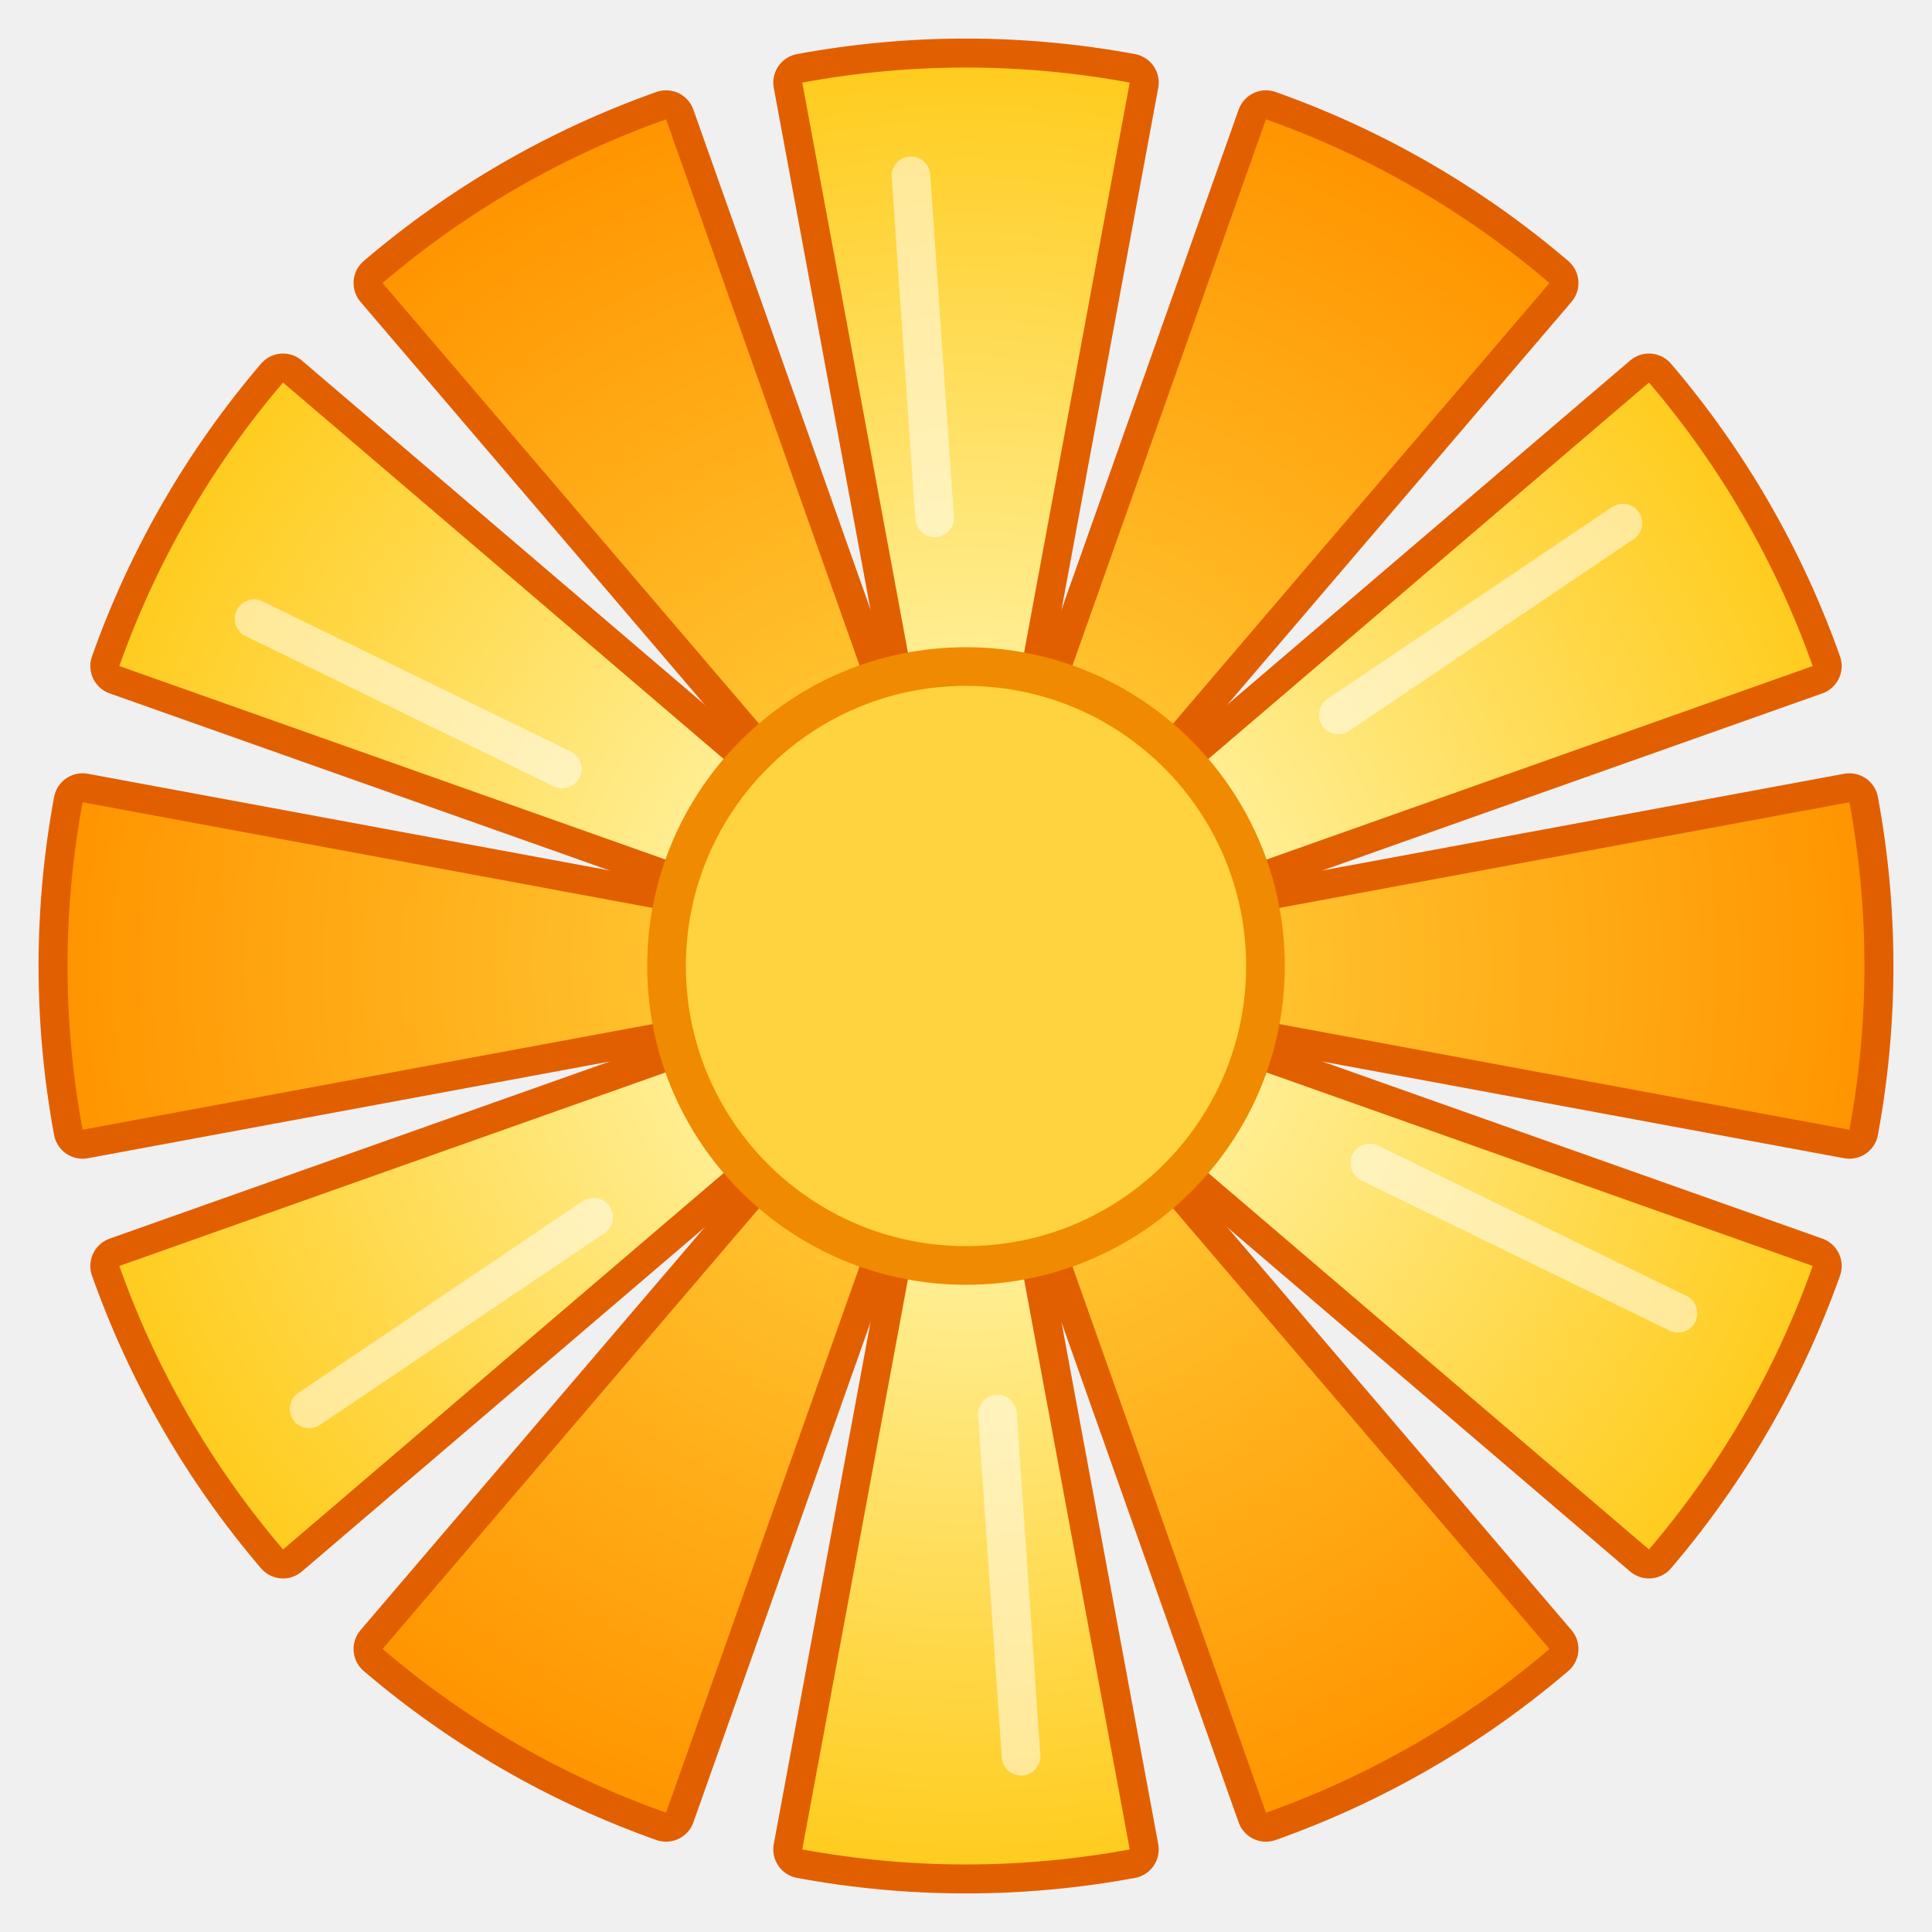
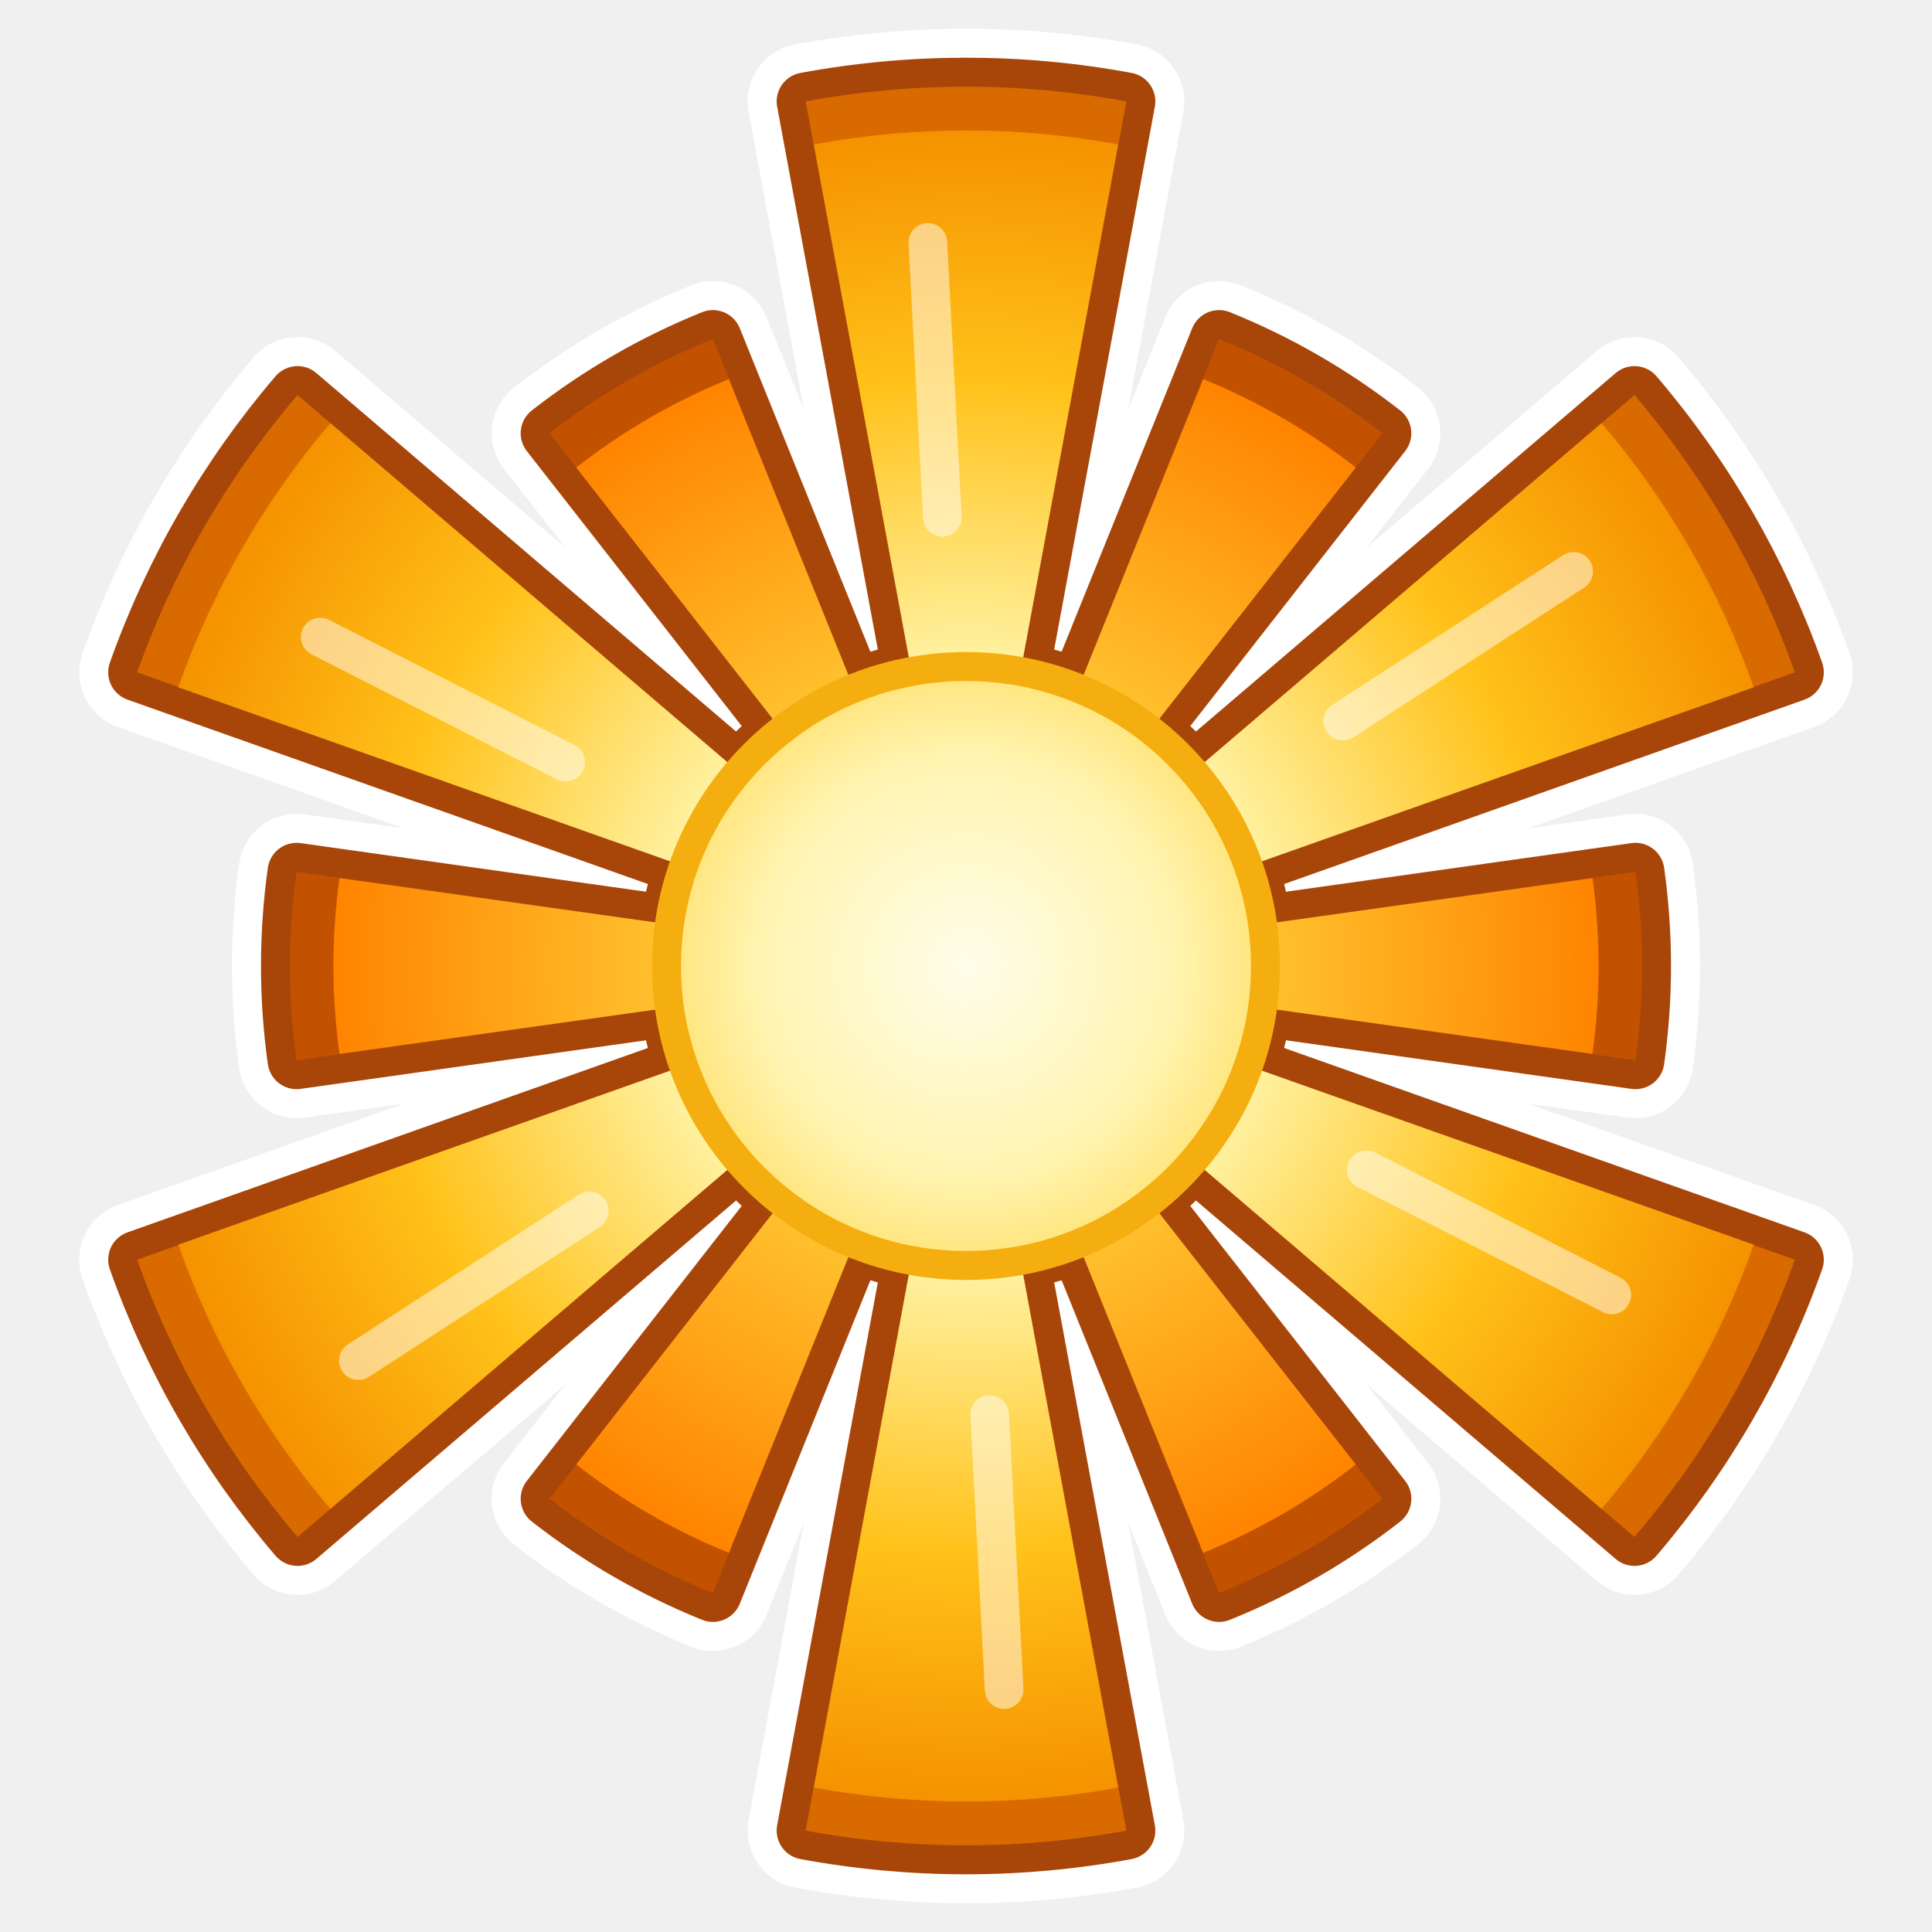
<svg xmlns="http://www.w3.org/2000/svg" viewBox="0 0 400 400" width="400" height="400">
  <defs>
-     <radialGradient id="a" cx="200" cy="200" r="186" gradientUnits="userSpaceOnUse">
-       <stop offset="0.3" stop-color="#FFF09A" />
-       <stop offset="1" stop-color="#FFCC1F" />
+     <radialGradient id="a" cx="200" cy="200" r="173" gradientUnits="userSpaceOnUse">
+       <stop offset="0.35" stop-color="#FFF4A8" />
+       <stop offset="0.7" stop-color="#FFC21A" />
+       <stop offset="1" stop-color="#F59200" />
    </radialGradient>
-     <radialGradient id="c" cx="200" cy="200" r="186" gradientUnits="userSpaceOnUse">
-       <stop offset="0.3" stop-color="#FFC531" />
-       <stop offset="1" stop-color="#FF9500" />
+     <radialGradient id="c" cx="200" cy="200" r="131" gradientUnits="userSpaceOnUse">
+       <stop offset="0.45" stop-color="#FFC531" />
+       <stop offset="1" stop-color="#FF8400" />
+     </radialGradient>
+     <radialGradient id="hub" cx="200" cy="200" r="62" gradientUnits="userSpaceOnUse">
+       <stop offset="0" stop-color="#FFFDEA" />
+       <stop offset="0.7" stop-color="#FFF4B0" />
+       <stop offset="1" stop-color="#FFE47A" />
    </radialGradient>
  </defs>
-   <path d="M200,200 L166.1,17.1 A186,186 0 0,1 233.9,17.1 Z" fill="#E25F00" stroke="#E25F00" stroke-width="12" stroke-linejoin="round" />
-   <path d="M200,200 L262.1,24.7 A186,186 0 0,1 320.8,58.6 Z" fill="#E25F00" stroke="#E25F00" stroke-width="12" stroke-linejoin="round" />
-   <path d="M200,200 L341.4,79.2 A186,186 0 0,1 375.3,137.9 Z" fill="#E25F00" stroke="#E25F00" stroke-width="12" stroke-linejoin="round" />
-   <path d="M200,200 L382.9,166.1 A186,186 0 0,1 382.9,233.9 Z" fill="#E25F00" stroke="#E25F00" stroke-width="12" stroke-linejoin="round" />
-   <path d="M200,200 L375.3,262.1 A186,186 0 0,1 341.4,320.8 Z" fill="#E25F00" stroke="#E25F00" stroke-width="12" stroke-linejoin="round" />
-   <path d="M200,200 L320.8,341.4 A186,186 0 0,1 262.1,375.3 Z" fill="#E25F00" stroke="#E25F00" stroke-width="12" stroke-linejoin="round" />
-   <path d="M200,200 L233.9,382.9 A186,186 0 0,1 166.1,382.9 Z" fill="#E25F00" stroke="#E25F00" stroke-width="12" stroke-linejoin="round" />
-   <path d="M200,200 L137.9,375.3 A186,186 0 0,1 79.2,341.4 Z" fill="#E25F00" stroke="#E25F00" stroke-width="12" stroke-linejoin="round" />
-   <path d="M200,200 L58.6,320.8 A186,186 0 0,1 24.7,262.1 Z" fill="#E25F00" stroke="#E25F00" stroke-width="12" stroke-linejoin="round" />
-   <path d="M200,200 L17.1,233.9 A186,186 0 0,1 17.1,166.1 Z" fill="#E25F00" stroke="#E25F00" stroke-width="12" stroke-linejoin="round" />
-   <path d="M200,200 L24.7,137.9 A186,186 0 0,1 58.6,79.2 Z" fill="#E25F00" stroke="#E25F00" stroke-width="12" stroke-linejoin="round" />
-   <path d="M200,200 L79.2,58.6 A186,186 0 0,1 137.9,24.7 Z" fill="#E25F00" stroke="#E25F00" stroke-width="12" stroke-linejoin="round" />
-   <circle cx="200" cy="200" r="62" fill="#E25F00" stroke="#E25F00" stroke-width="12" />
-   <path d="M200,200 L166.1,17.1 A186,186 0 0,1 233.9,17.1 Z" fill="url(#a)" />
-   <path d="M200,200 L262.1,24.7 A186,186 0 0,1 320.8,58.6 Z" fill="url(#c)" />
-   <path d="M200,200 L341.4,79.2 A186,186 0 0,1 375.3,137.9 Z" fill="url(#a)" />
-   <path d="M200,200 L382.9,166.1 A186,186 0 0,1 382.9,233.9 Z" fill="url(#c)" />
-   <path d="M200,200 L375.3,262.1 A186,186 0 0,1 341.4,320.8 Z" fill="url(#a)" />
-   <path d="M200,200 L320.8,341.4 A186,186 0 0,1 262.1,375.3 Z" fill="url(#c)" />
-   <path d="M200,200 L233.9,382.9 A186,186 0 0,1 166.1,382.9 Z" fill="url(#a)" />
-   <path d="M200,200 L137.9,375.3 A186,186 0 0,1 79.2,341.4 Z" fill="url(#c)" />
-   <path d="M200,200 L58.6,320.8 A186,186 0 0,1 24.7,262.1 Z" fill="url(#a)" />
-   <path d="M200,200 L17.1,233.9 A186,186 0 0,1 17.1,166.1 Z" fill="url(#c)" />
-   <path d="M200,200 L24.7,137.9 A186,186 0 0,1 58.6,79.2 Z" fill="url(#a)" />
-   <path d="M200,200 L79.2,58.6 A186,186 0 0,1 137.9,24.7 Z" fill="url(#c)" />
-   <path d="M193.5,107.2 L188.6,36.4" stroke="#fff" stroke-opacity="0.5" stroke-width="8" stroke-linecap="round" />
-   <path d="M277.1,148.0 L336.0,108.3" stroke="#fff" stroke-opacity="0.5" stroke-width="8" stroke-linecap="round" />
-   <path d="M283.6,240.8 L347.4,271.9" stroke="#fff" stroke-opacity="0.5" stroke-width="8" stroke-linecap="round" />
-   <path d="M206.5,292.8 L211.4,363.6" stroke="#fff" stroke-opacity="0.5" stroke-width="8" stroke-linecap="round" />
-   <path d="M122.9,252.0 L64.0,291.7" stroke="#fff" stroke-opacity="0.5" stroke-width="8" stroke-linecap="round" />
-   <path d="M116.4,159.2 L52.6,128.1" stroke="#fff" stroke-opacity="0.5" stroke-width="8" stroke-linecap="round" />
-   <circle cx="200" cy="200" r="62" fill="#FFD23F" />
-   <circle cx="200" cy="200" r="62" fill="none" stroke="#F08A00" stroke-width="8" />
+   <path d="M200,200 L166.8,21.0 A182,182 0 0,1 233.2,21.0 Z" fill="#FFFFFF" stroke="#FFFFFF" stroke-width="24" stroke-linejoin="round" />
+   <path d="M200,200 L252.4,70.2 A140,140 0 0,1 286.2,89.7 Z" fill="#FFFFFF" stroke="#FFFFFF" stroke-width="24" stroke-linejoin="round" />
+   <path d="M200,200 L338.4,81.8 A182,182 0 0,1 371.6,139.2 Z" fill="#FFFFFF" stroke="#FFFFFF" stroke-width="24" stroke-linejoin="round" />
+   <path d="M200,200 L338.6,180.5 A140,140 0 0,1 338.6,219.5 Z" fill="#FFFFFF" stroke="#FFFFFF" stroke-width="24" stroke-linejoin="round" />
+   <path d="M200,200 L371.6,260.8 A182,182 0 0,1 338.4,318.2 Z" fill="#FFFFFF" stroke="#FFFFFF" stroke-width="24" stroke-linejoin="round" />
+   <path d="M200,200 L286.2,310.3 A140,140 0 0,1 252.4,329.8 Z" fill="#FFFFFF" stroke="#FFFFFF" stroke-width="24" stroke-linejoin="round" />
+   <path d="M200,200 L233.2,379.0 A182,182 0 0,1 166.8,379.0 Z" fill="#FFFFFF" stroke="#FFFFFF" stroke-width="24" stroke-linejoin="round" />
+   <path d="M200,200 L147.6,329.8 A140,140 0 0,1 113.8,310.3 Z" fill="#FFFFFF" stroke="#FFFFFF" stroke-width="24" stroke-linejoin="round" />
+   <path d="M200,200 L61.6,318.2 A182,182 0 0,1 28.4,260.8 Z" fill="#FFFFFF" stroke="#FFFFFF" stroke-width="24" stroke-linejoin="round" />
+   <path d="M200,200 L61.4,219.5 A140,140 0 0,1 61.4,180.5 Z" fill="#FFFFFF" stroke="#FFFFFF" stroke-width="24" stroke-linejoin="round" />
+   <path d="M200,200 L28.4,139.2 A182,182 0 0,1 61.6,81.8 Z" fill="#FFFFFF" stroke="#FFFFFF" stroke-width="24" stroke-linejoin="round" />
+   <path d="M200,200 L113.8,89.7 A140,140 0 0,1 147.6,70.2 Z" fill="#FFFFFF" stroke="#FFFFFF" stroke-width="24" stroke-linejoin="round" />
+   <circle cx="200" cy="200" r="62" fill="#FFFFFF" stroke="#FFFFFF" stroke-width="24" />
+   <path d="M200,200 L166.8,21.0 A182,182 0 0,1 233.2,21.0 Z" fill="#A8460A" stroke="#A8460A" stroke-width="12" stroke-linejoin="round" />
+   <path d="M200,200 L252.4,70.2 A140,140 0 0,1 286.2,89.7 Z" fill="#A8460A" stroke="#A8460A" stroke-width="12" stroke-linejoin="round" />
+   <path d="M200,200 L338.4,81.8 A182,182 0 0,1 371.6,139.2 Z" fill="#A8460A" stroke="#A8460A" stroke-width="12" stroke-linejoin="round" />
+   <path d="M200,200 L338.6,180.5 A140,140 0 0,1 338.6,219.5 Z" fill="#A8460A" stroke="#A8460A" stroke-width="12" stroke-linejoin="round" />
+   <path d="M200,200 L371.6,260.8 A182,182 0 0,1 338.4,318.2 Z" fill="#A8460A" stroke="#A8460A" stroke-width="12" stroke-linejoin="round" />
+   <path d="M200,200 L286.2,310.3 A140,140 0 0,1 252.4,329.8 Z" fill="#A8460A" stroke="#A8460A" stroke-width="12" stroke-linejoin="round" />
+   <path d="M200,200 L233.2,379.0 A182,182 0 0,1 166.8,379.0 Z" fill="#A8460A" stroke="#A8460A" stroke-width="12" stroke-linejoin="round" />
+   <path d="M200,200 L147.6,329.8 A140,140 0 0,1 113.8,310.3 Z" fill="#A8460A" stroke="#A8460A" stroke-width="12" stroke-linejoin="round" />
+   <path d="M200,200 L61.6,318.2 A182,182 0 0,1 28.4,260.8 Z" fill="#A8460A" stroke="#A8460A" stroke-width="12" stroke-linejoin="round" />
+   <path d="M200,200 L61.4,219.5 A140,140 0 0,1 61.4,180.5 Z" fill="#A8460A" stroke="#A8460A" stroke-width="12" stroke-linejoin="round" />
+   <path d="M200,200 L28.4,139.2 A182,182 0 0,1 61.6,81.8 Z" fill="#A8460A" stroke="#A8460A" stroke-width="12" stroke-linejoin="round" />
+   <path d="M200,200 L113.8,89.7 A140,140 0 0,1 147.6,70.2 Z" fill="#A8460A" stroke="#A8460A" stroke-width="12" stroke-linejoin="round" />
+   <circle cx="200" cy="200" r="62" fill="#A8460A" stroke="#A8460A" stroke-width="12" />
+   <path d="M200,200 L166.8,21.0 A182,182 0 0,1 233.2,21.0 Z" fill="#D86A00" />
+   <path d="M200,200 L252.4,70.2 A140,140 0 0,1 286.2,89.7 Z" fill="#C25200" />
+   <path d="M200,200 L338.4,81.8 A182,182 0 0,1 371.6,139.2 Z" fill="#D86A00" />
+   <path d="M200,200 L338.6,180.5 A140,140 0 0,1 338.6,219.5 Z" fill="#C25200" />
+   <path d="M200,200 L371.6,260.8 A182,182 0 0,1 338.4,318.2 Z" fill="#D86A00" />
+   <path d="M200,200 L286.2,310.3 A140,140 0 0,1 252.4,329.8 Z" fill="#C25200" />
+   <path d="M200,200 L233.2,379.0 A182,182 0 0,1 166.8,379.0 Z" fill="#D86A00" />
+   <path d="M200,200 L147.6,329.8 A140,140 0 0,1 113.8,310.3 Z" fill="#C25200" />
+   <path d="M200,200 L61.6,318.2 A182,182 0 0,1 28.4,260.8 Z" fill="#D86A00" />
+   <path d="M200,200 L61.4,219.5 A140,140 0 0,1 61.4,180.5 Z" fill="#C25200" />
+   <path d="M200,200 L28.4,139.2 A182,182 0 0,1 61.6,81.8 Z" fill="#D86A00" />
+   <path d="M200,200 L113.8,89.7 A140,140 0 0,1 147.6,70.2 Z" fill="#C25200" />
+   <path d="M200,200 L168.5,29.9 A173,173 0 0,1 231.5,29.9 Z" fill="url(#a)" />
+   <path d="M200,200 L249.1,78.5 A131,131 0 0,1 280.7,96.8 Z" fill="url(#c)" />
+   <path d="M200,200 L331.6,87.6 A173,173 0 0,1 363.1,142.3 Z" fill="url(#a)" />
+   <path d="M200,200 L329.7,181.8 A131,131 0 0,1 329.7,218.2 Z" fill="url(#c)" />
+   <path d="M200,200 L363.1,257.7 A173,173 0 0,1 331.6,312.4 Z" fill="url(#a)" />
+   <path d="M200,200 L280.7,303.2 A131,131 0 0,1 249.1,321.5 Z" fill="url(#c)" />
+   <path d="M200,200 L231.5,370.1 A173,173 0 0,1 168.5,370.1 Z" fill="url(#a)" />
+   <path d="M200,200 L150.9,321.5 A131,131 0 0,1 119.3,303.2 Z" fill="url(#c)" />
+   <path d="M200,200 L68.4,312.4 A173,173 0 0,1 36.9,257.7 Z" fill="url(#a)" />
+   <path d="M200,200 L70.3,218.2 A131,131 0 0,1 70.3,181.8 Z" fill="url(#c)" />
+   <path d="M200,200 L36.9,142.3 A173,173 0 0,1 68.4,87.6 Z" fill="url(#a)" />
+   <path d="M200,200 L119.3,96.8 A131,131 0 0,1 150.9,78.5 Z" fill="url(#c)" />
+   <path d="M195.1,107.1 L192.1,50.2" stroke="#fff" stroke-opacity="0.5" stroke-width="8" stroke-linecap="round" />
+   <path d="M278.0,149.3 L325.8,118.3" stroke="#fff" stroke-opacity="0.5" stroke-width="8" stroke-linecap="round" />
+   <path d="M282.9,242.2 L333.7,268.1" stroke="#fff" stroke-opacity="0.5" stroke-width="8" stroke-linecap="round" />
+   <path d="M204.9,292.9 L207.9,349.8" stroke="#fff" stroke-opacity="0.5" stroke-width="8" stroke-linecap="round" />
+   <path d="M122.0,250.7 L74.2,281.7" stroke="#fff" stroke-opacity="0.5" stroke-width="8" stroke-linecap="round" />
+   <path d="M117.1,157.8 L66.3,131.9" stroke="#fff" stroke-opacity="0.5" stroke-width="8" stroke-linecap="round" />
+   <circle cx="200" cy="200" r="62" fill="url(#hub)" />
+   <circle cx="200" cy="200" r="62" fill="none" stroke="#F5AE10" stroke-width="6" />
</svg>
